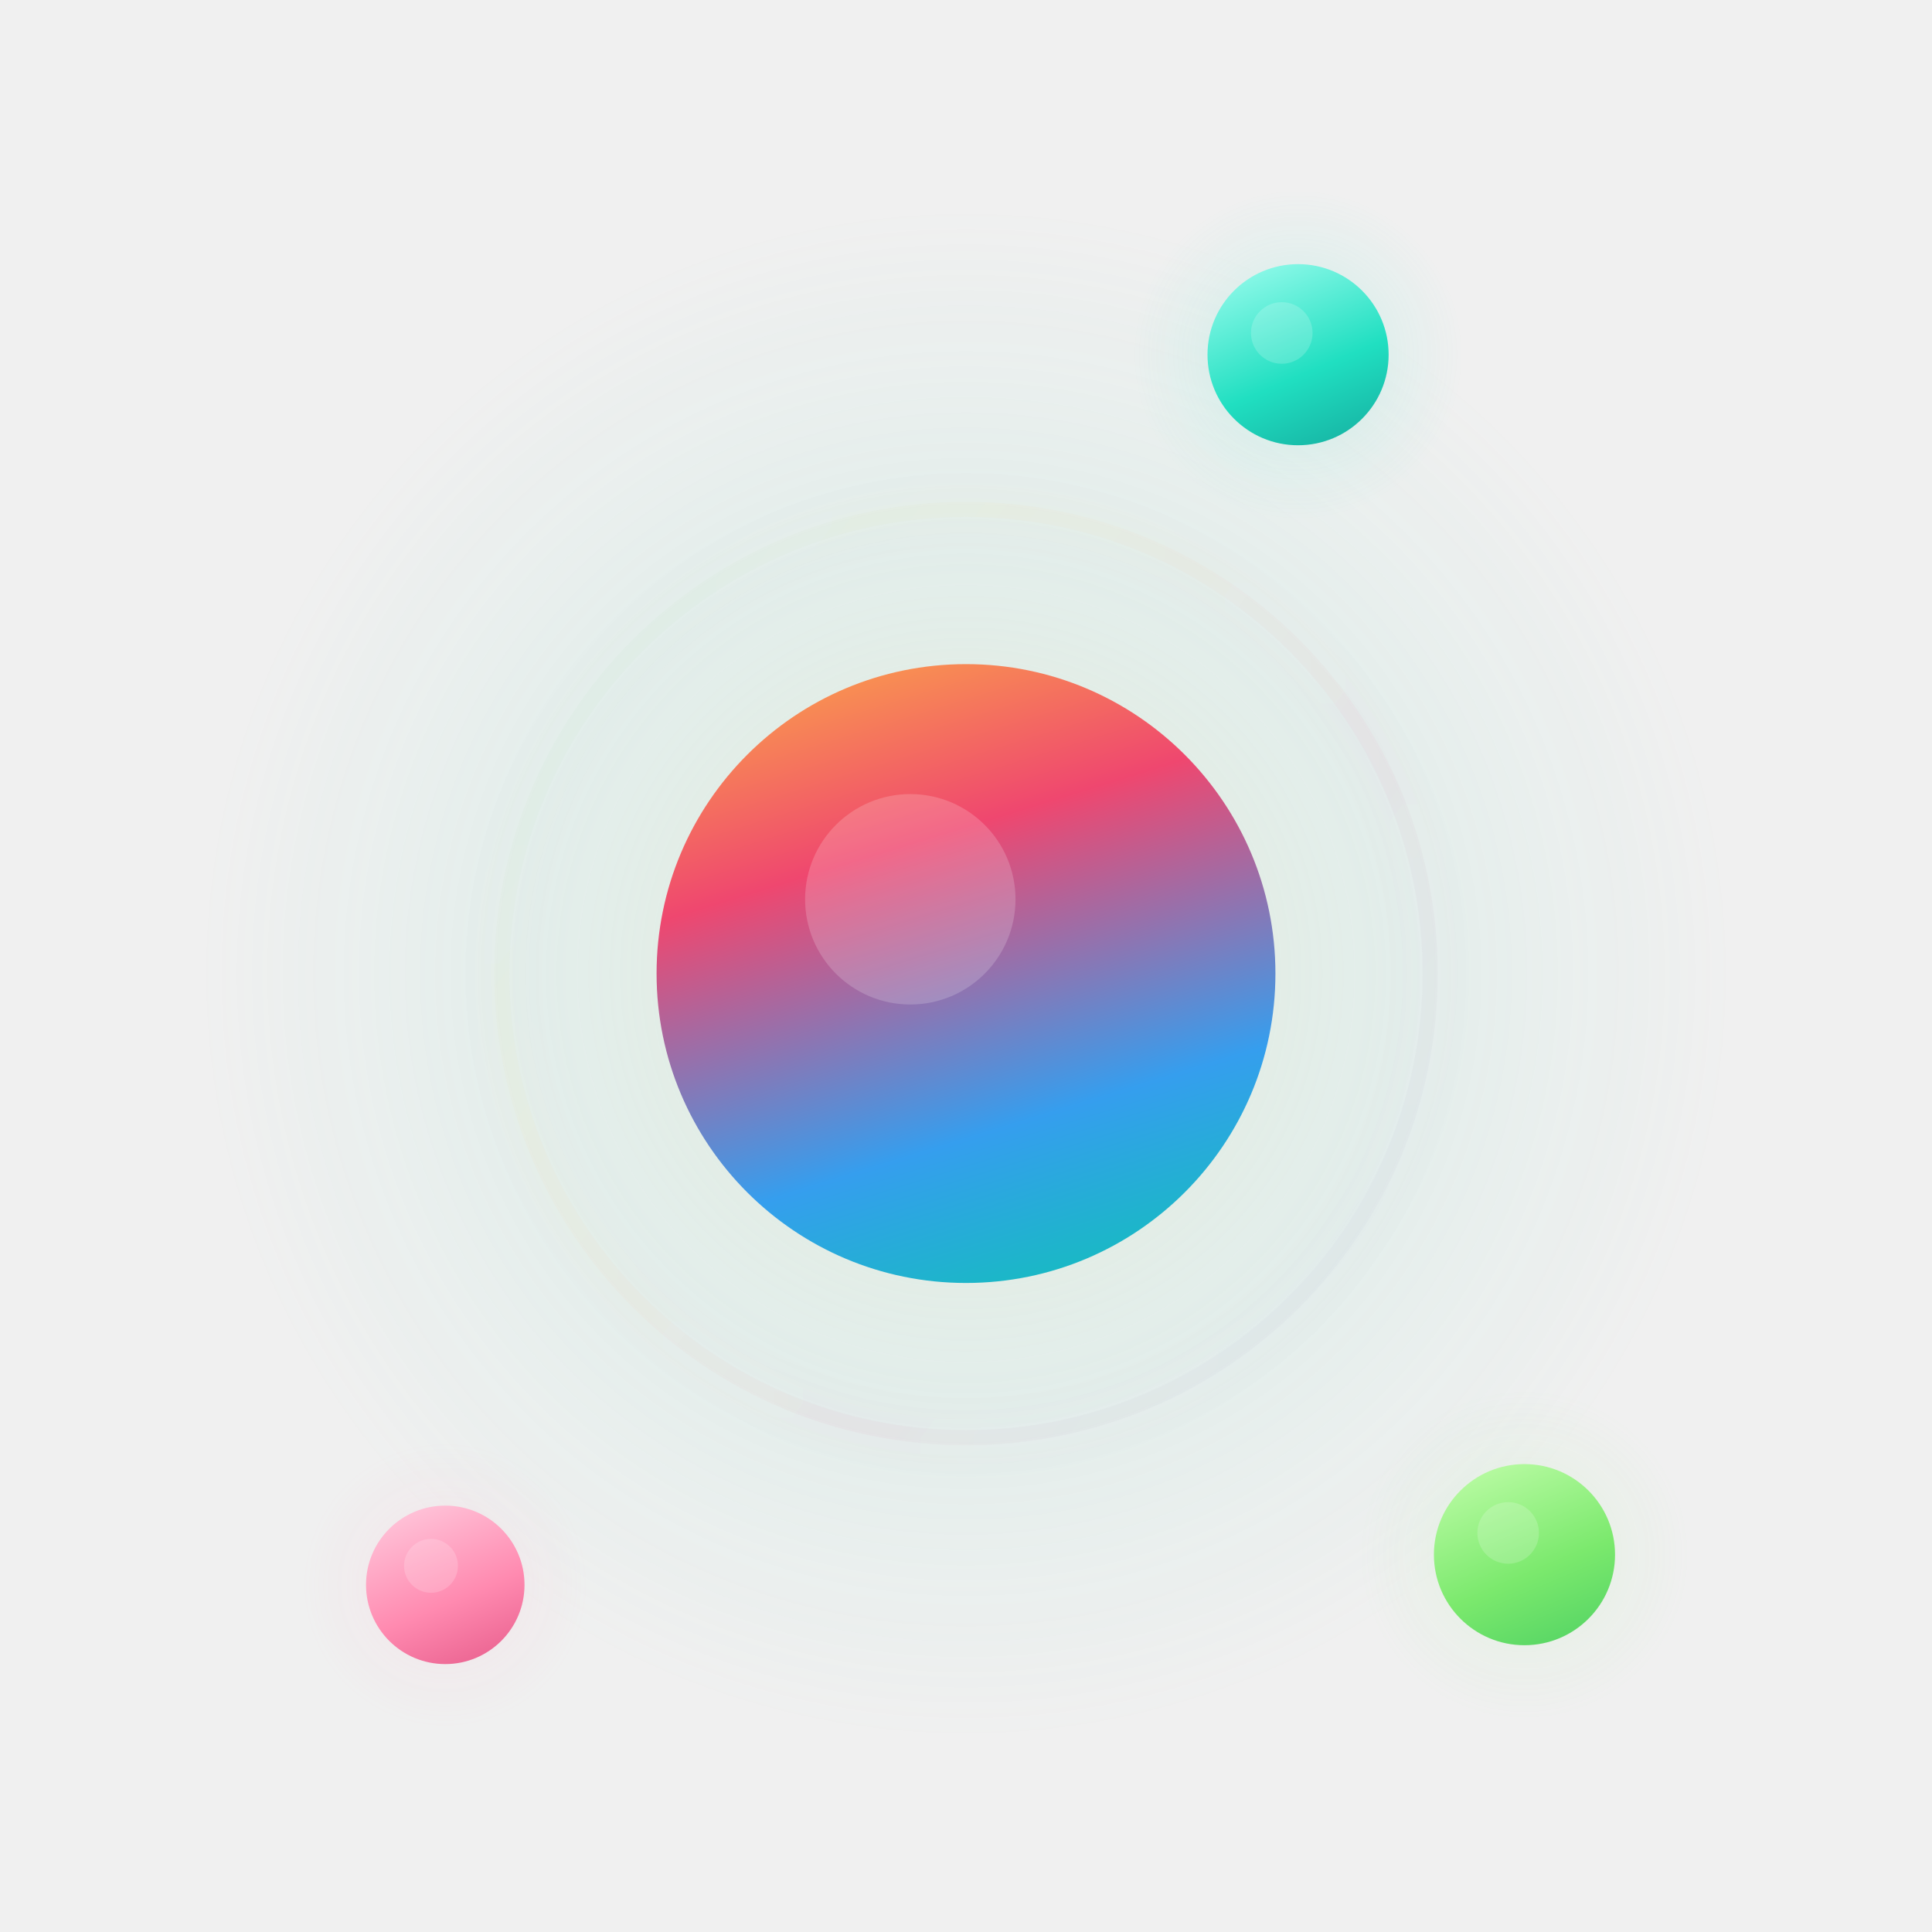
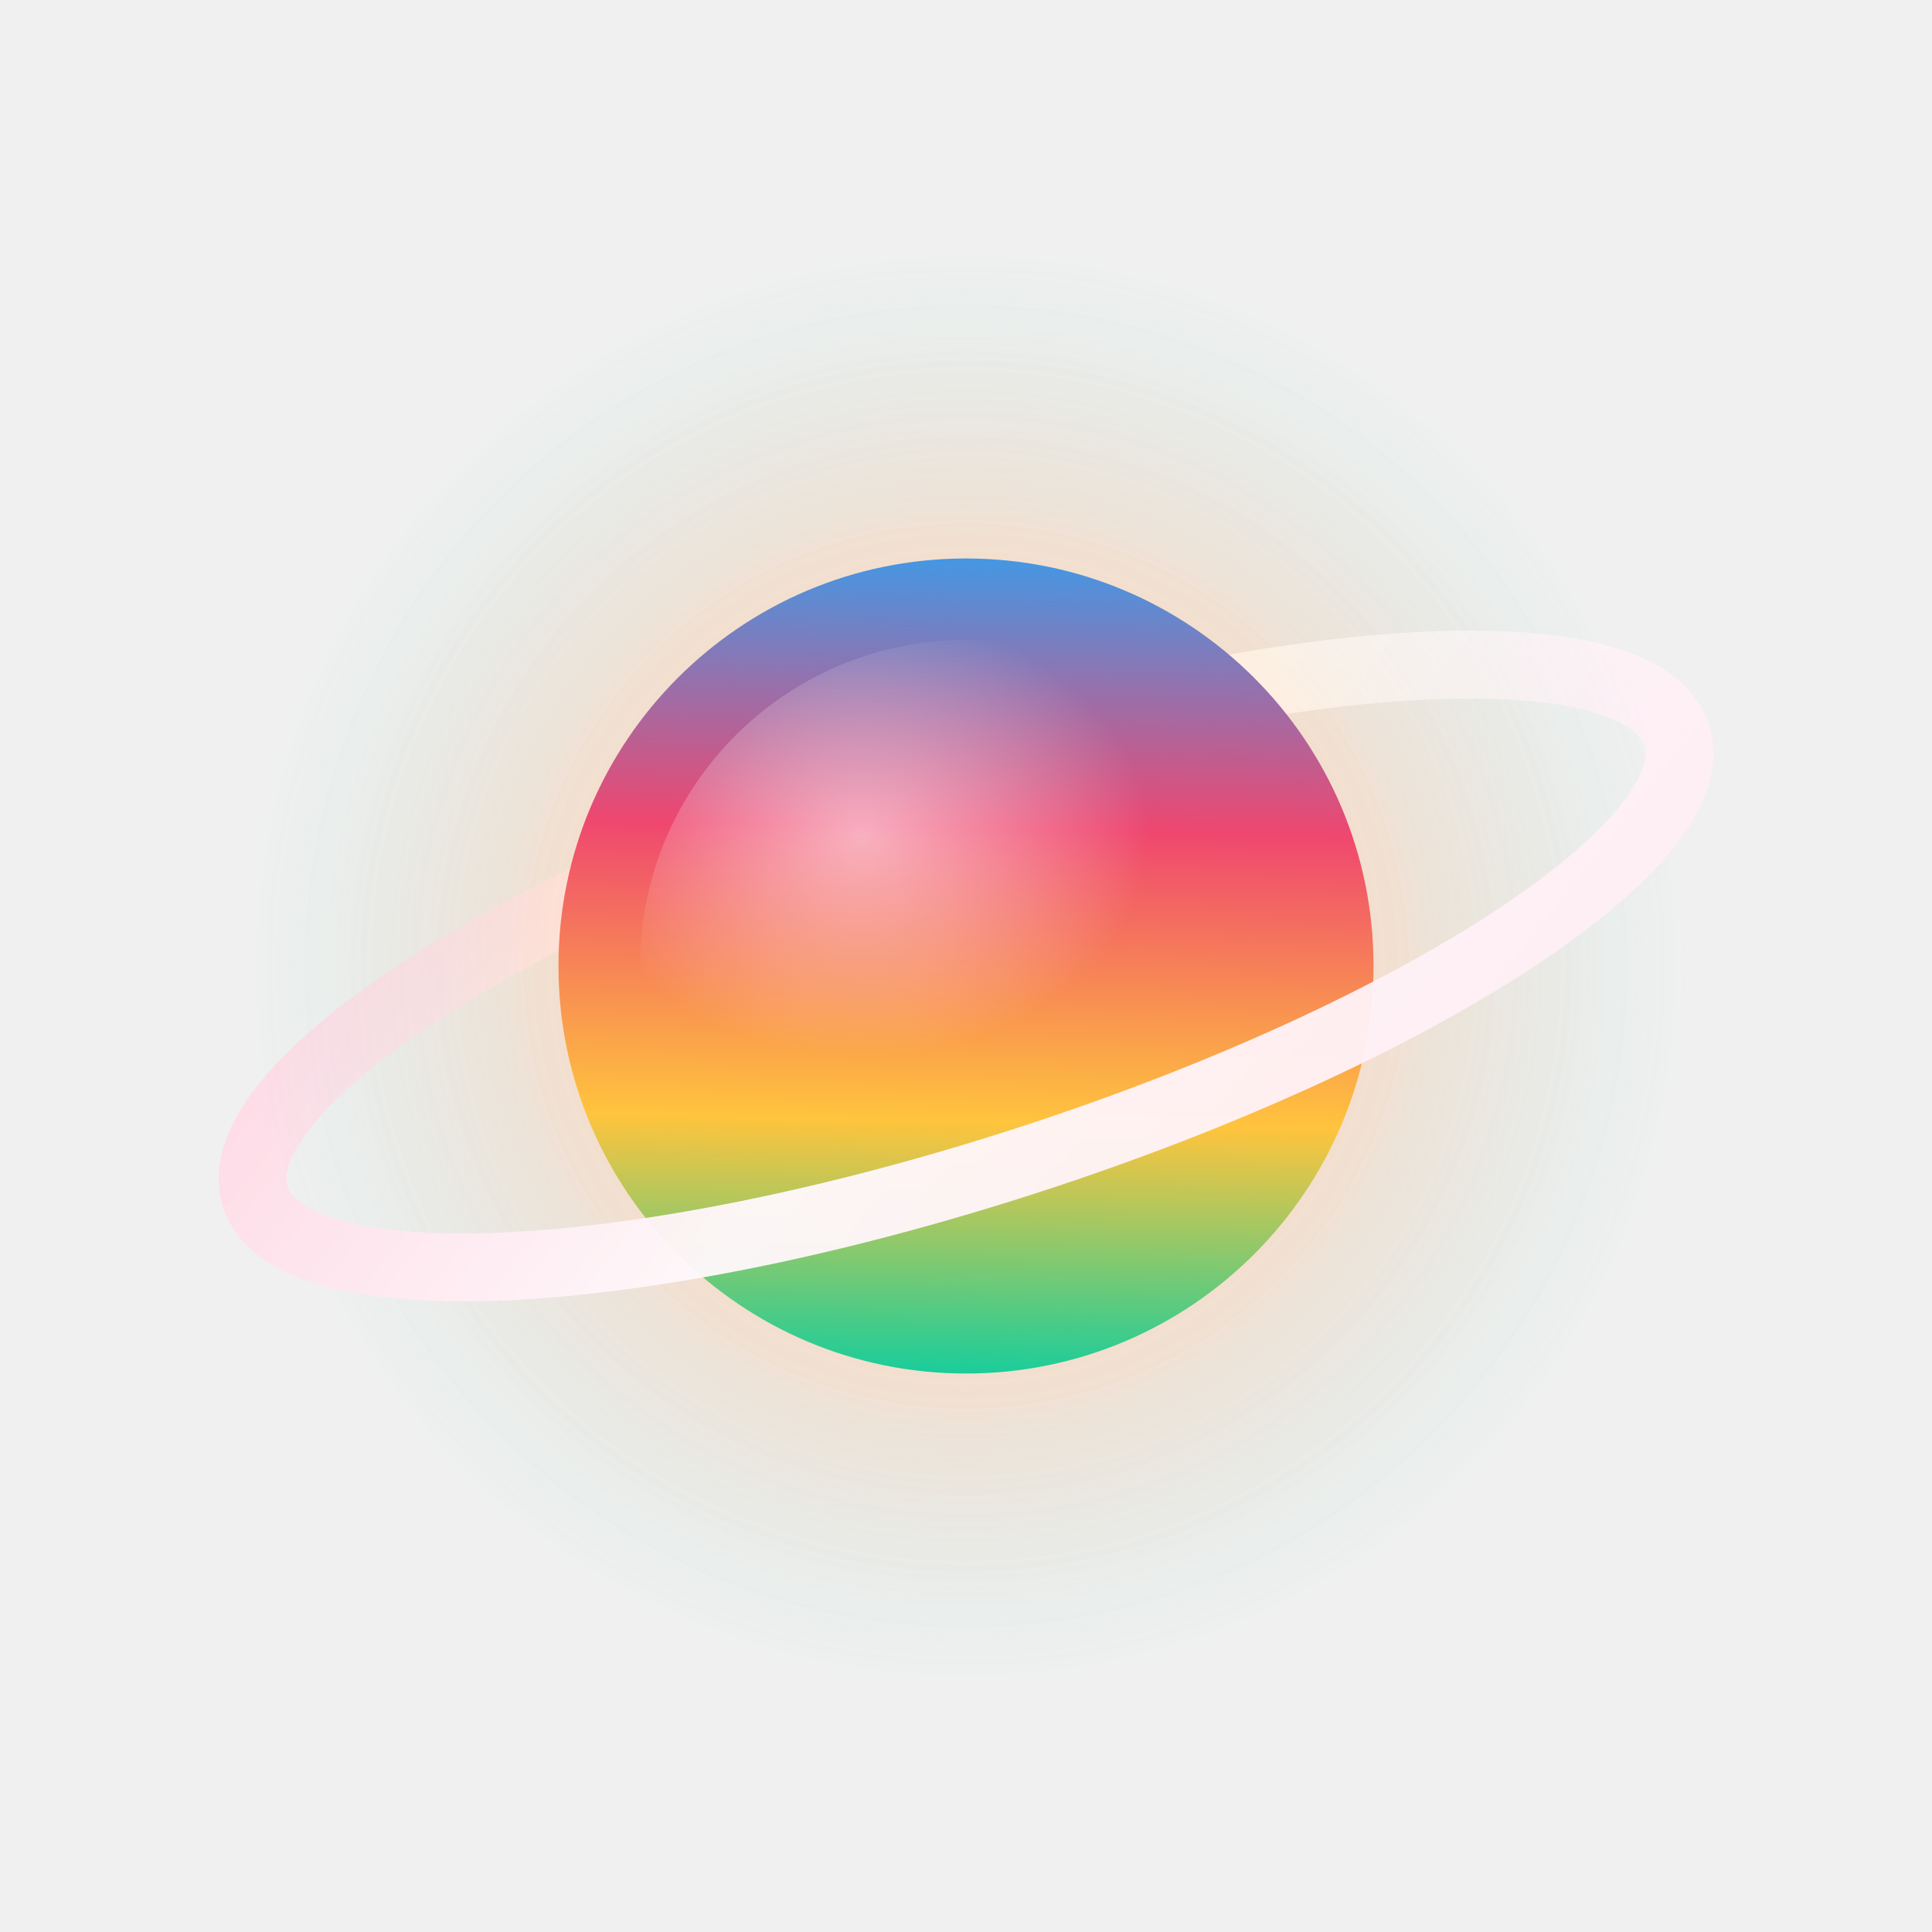
<svg xmlns="http://www.w3.org/2000/svg" viewBox="0 0 512 512" width="512" height="512" fill="none">
  <defs>
-     <linearGradient id="curyo-logo-main-fill" x1="0" y1="0" x2="1" y2="1" gradientTransform="rotate(28 .5 .5)">
-       <stop offset="0%" stop-color="#FFC43D" />
+     <radialGradient id="curyo-logo-halo" cx="50%" cy="50%" r="50%">
+       <stop offset="0%" stop-color="#FF687A" stop-opacity="0.26" />
+       <stop offset="62%" stop-color="#FF687A" stop-opacity="0.091" />
+       <stop offset="100%" stop-color="#FF687A" stop-opacity="0" />
+     </radialGradient>
+     <linearGradient id="curyo-logo-planet" x1="0.15" y1="0.1" x2="0.85" y2="0.9" gradientUnits="objectBoundingBox" gradientTransform="rotate(42 0.5 0.5)">
+       <stop offset="0%" stop-color="#359EEE" />
      <stop offset="34%" stop-color="#EF476F" />
-       <stop offset="68%" stop-color="#359EEE" />
+       <stop offset="68%" stop-color="#FFC43D" />
      <stop offset="100%" stop-color="#03CEA4" />
    </linearGradient>
-     <radialGradient id="curyo-logo-main-glow" cx="50%" cy="50%" r="50%">
-       <stop offset="0%" stop-color="#FFE08E" stop-opacity=".54" />
-       <stop offset="58%" stop-color="#5BD7B8" stop-opacity=".18" />
-       <stop offset="100%" stop-color="#5BD7B8" stop-opacity="0" />
+     <radialGradient id="curyo-logo-glow" cx="50%" cy="50%" r="50%">
+       <stop offset="0%" stop-color="#EF476F" stop-opacity="0.22" />
+       <stop offset="56%" stop-color="#FFC43D" stop-opacity="0.16" />
+       <stop offset="100%" stop-color="#03CEA4" stop-opacity="0" />
    </radialGradient>
-     <linearGradient id="curyo-logo-orbit" x1="110" y1="150" x2="394" y2="366" gradientUnits="userSpaceOnUse">
-       <stop offset="0%" stop-color="#03CEA4" stop-opacity=".18" />
-       <stop offset="32%" stop-color="#FFC43D" stop-opacity=".16" />
-       <stop offset="64%" stop-color="#EF476F" stop-opacity=".18" />
-       <stop offset="100%" stop-color="#359EEE" stop-opacity=".18" />
+     <radialGradient id="curyo-logo-highlight" cx="0" cy="0" r="1" gradientUnits="objectBoundingBox" gradientTransform="translate(0.34 0.3) scale(0.44 0.34)">
+       <stop stop-color="#FFFFFF" stop-opacity="0.56" />
+       <stop offset="1" stop-color="#FFFFFF" stop-opacity="0" />
+     </radialGradient>
+     <linearGradient id="curyo-logo-ring" x1="0" y1="0.3" x2="1" y2="0.7" gradientUnits="objectBoundingBox">
+       <stop offset="0%" stop-color="#FFDCE7" />
+       <stop offset="48%" stop-color="#FFF8FB" />
+       <stop offset="100%" stop-color="#FFEFF5" />
    </linearGradient>
-     <filter id="curyo-logo-orbit-blur" x="70" y="70" width="372" height="372" filterUnits="userSpaceOnUse">
-       <feGaussianBlur stdDeviation="4.5" />
-     </filter>
-     <linearGradient id="curyo-logo-top-fill" x1="0" y1="0" x2="1" y2="1" gradientTransform="rotate(22 .5 .5)">
-       <stop offset="0%" stop-color="#A8FFF2" />
-       <stop offset="58%" stop-color="#20DFC1" />
-       <stop offset="100%" stop-color="#14A79B" />
-     </linearGradient>
-     <radialGradient id="curyo-logo-top-glow" cx="50%" cy="50%" r="50%">
-       <stop offset="0%" stop-color="#A8FFF2" stop-opacity=".46" />
-       <stop offset="58%" stop-color="#20DFC1" stop-opacity=".16" />
-       <stop offset="100%" stop-color="#20DFC1" stop-opacity="0" />
-     </radialGradient>
-     <linearGradient id="curyo-logo-left-fill" x1="0" y1="0" x2="1" y2="1" gradientTransform="rotate(22 .5 .5)">
-       <stop offset="0%" stop-color="#FFD2E3" />
-       <stop offset="58%" stop-color="#FF8AB0" />
-       <stop offset="100%" stop-color="#E45787" />
-     </linearGradient>
-     <radialGradient id="curyo-logo-left-glow" cx="50%" cy="50%" r="50%">
-       <stop offset="0%" stop-color="#FFD2E3" stop-opacity=".42" />
-       <stop offset="58%" stop-color="#FF8AB0" stop-opacity=".14" />
-       <stop offset="100%" stop-color="#FF8AB0" stop-opacity="0" />
-     </radialGradient>
-     <linearGradient id="curyo-logo-right-fill" x1="0" y1="0" x2="1" y2="1" gradientTransform="rotate(22 .5 .5)">
-       <stop offset="0%" stop-color="#C7FFAF" />
-       <stop offset="58%" stop-color="#7BE96D" />
-       <stop offset="100%" stop-color="#4BCF62" />
-     </linearGradient>
-     <radialGradient id="curyo-logo-right-glow" cx="50%" cy="50%" r="50%">
-       <stop offset="0%" stop-color="#C7FFAF" stop-opacity=".42" />
-       <stop offset="58%" stop-color="#7BE96D" stop-opacity=".14" />
-       <stop offset="100%" stop-color="#7BE96D" stop-opacity="0" />
-     </radialGradient>
+     <clipPath id="curyo-logo-ring-back">
+       <rect x="0" y="0" width="512" height="256" />
+     </clipPath>
+     <clipPath id="curyo-logo-ring-front">
+       <rect x="0" y="256" width="512" height="256" />
+     </clipPath>
  </defs>
-   <circle cx="256" cy="258" r="123" fill="none" stroke="url(#curyo-logo-orbit)" stroke-width="10" stroke-opacity=".1" filter="url(#curyo-logo-orbit-blur)" />
-   <circle cx="256" cy="258" r="123" fill="none" stroke="url(#curyo-logo-orbit)" stroke-width="4" stroke-opacity=".24" />
-   <circle cx="256" cy="258" r="205" fill="url(#curyo-logo-main-glow)" fill-opacity=".46" />
-   <circle cx="256" cy="258" r="82" fill="url(#curyo-logo-main-fill)" />
-   <circle cx="241.24" cy="238.32" r="27.88" fill="#FFFFFF" fill-opacity=".18" />
-   <circle cx="344" cy="94" r="44" fill="url(#curyo-logo-top-glow)" fill-opacity=".4" />
-   <circle cx="344" cy="94" r="24" fill="url(#curyo-logo-top-fill)" />
-   <circle cx="339.68" cy="88.24" r="8.16" fill="#FFFFFF" fill-opacity=".18" />
-   <circle cx="118" cy="420" r="38" fill="url(#curyo-logo-left-glow)" fill-opacity=".36" />
-   <circle cx="118" cy="420" r="21" fill="url(#curyo-logo-left-fill)" />
-   <circle cx="114.22" cy="414.96" r="7.14" fill="#FFFFFF" fill-opacity=".18" />
-   <circle cx="404" cy="412" r="44" fill="url(#curyo-logo-right-glow)" fill-opacity=".36" />
-   <circle cx="404" cy="412" r="24" fill="url(#curyo-logo-right-fill)" />
-   <circle cx="399.68" cy="406.24" r="8.16" fill="#FFFFFF" fill-opacity=".18" />
+   <circle cx="256" cy="256" r="178" fill="url(#curyo-logo-halo)" />
+   <g transform="rotate(-18 256 256)">
+     <ellipse cx="256" cy="256" rx="198" ry="54" fill="none" stroke="url(#curyo-logo-ring)" stroke-width="18" stroke-opacity="0.96" clip-path="url(#curyo-logo-ring-back)" stroke-linecap="round" />
+   </g>
+   <circle cx="256" cy="256" r="194" fill="url(#curyo-logo-glow)" fill-opacity="0.82" />
+   <circle cx="256" cy="256" r="108" fill="url(#curyo-logo-planet)" />
+   <circle cx="256" cy="256" r="86.4" fill="url(#curyo-logo-highlight)" />
+   <g transform="rotate(-18 256 256)">
+     <ellipse cx="256" cy="256" rx="198" ry="54" fill="none" stroke="url(#curyo-logo-ring)" stroke-width="18" stroke-opacity="0.96" clip-path="url(#curyo-logo-ring-front)" stroke-linecap="round" />
+   </g>
</svg>
